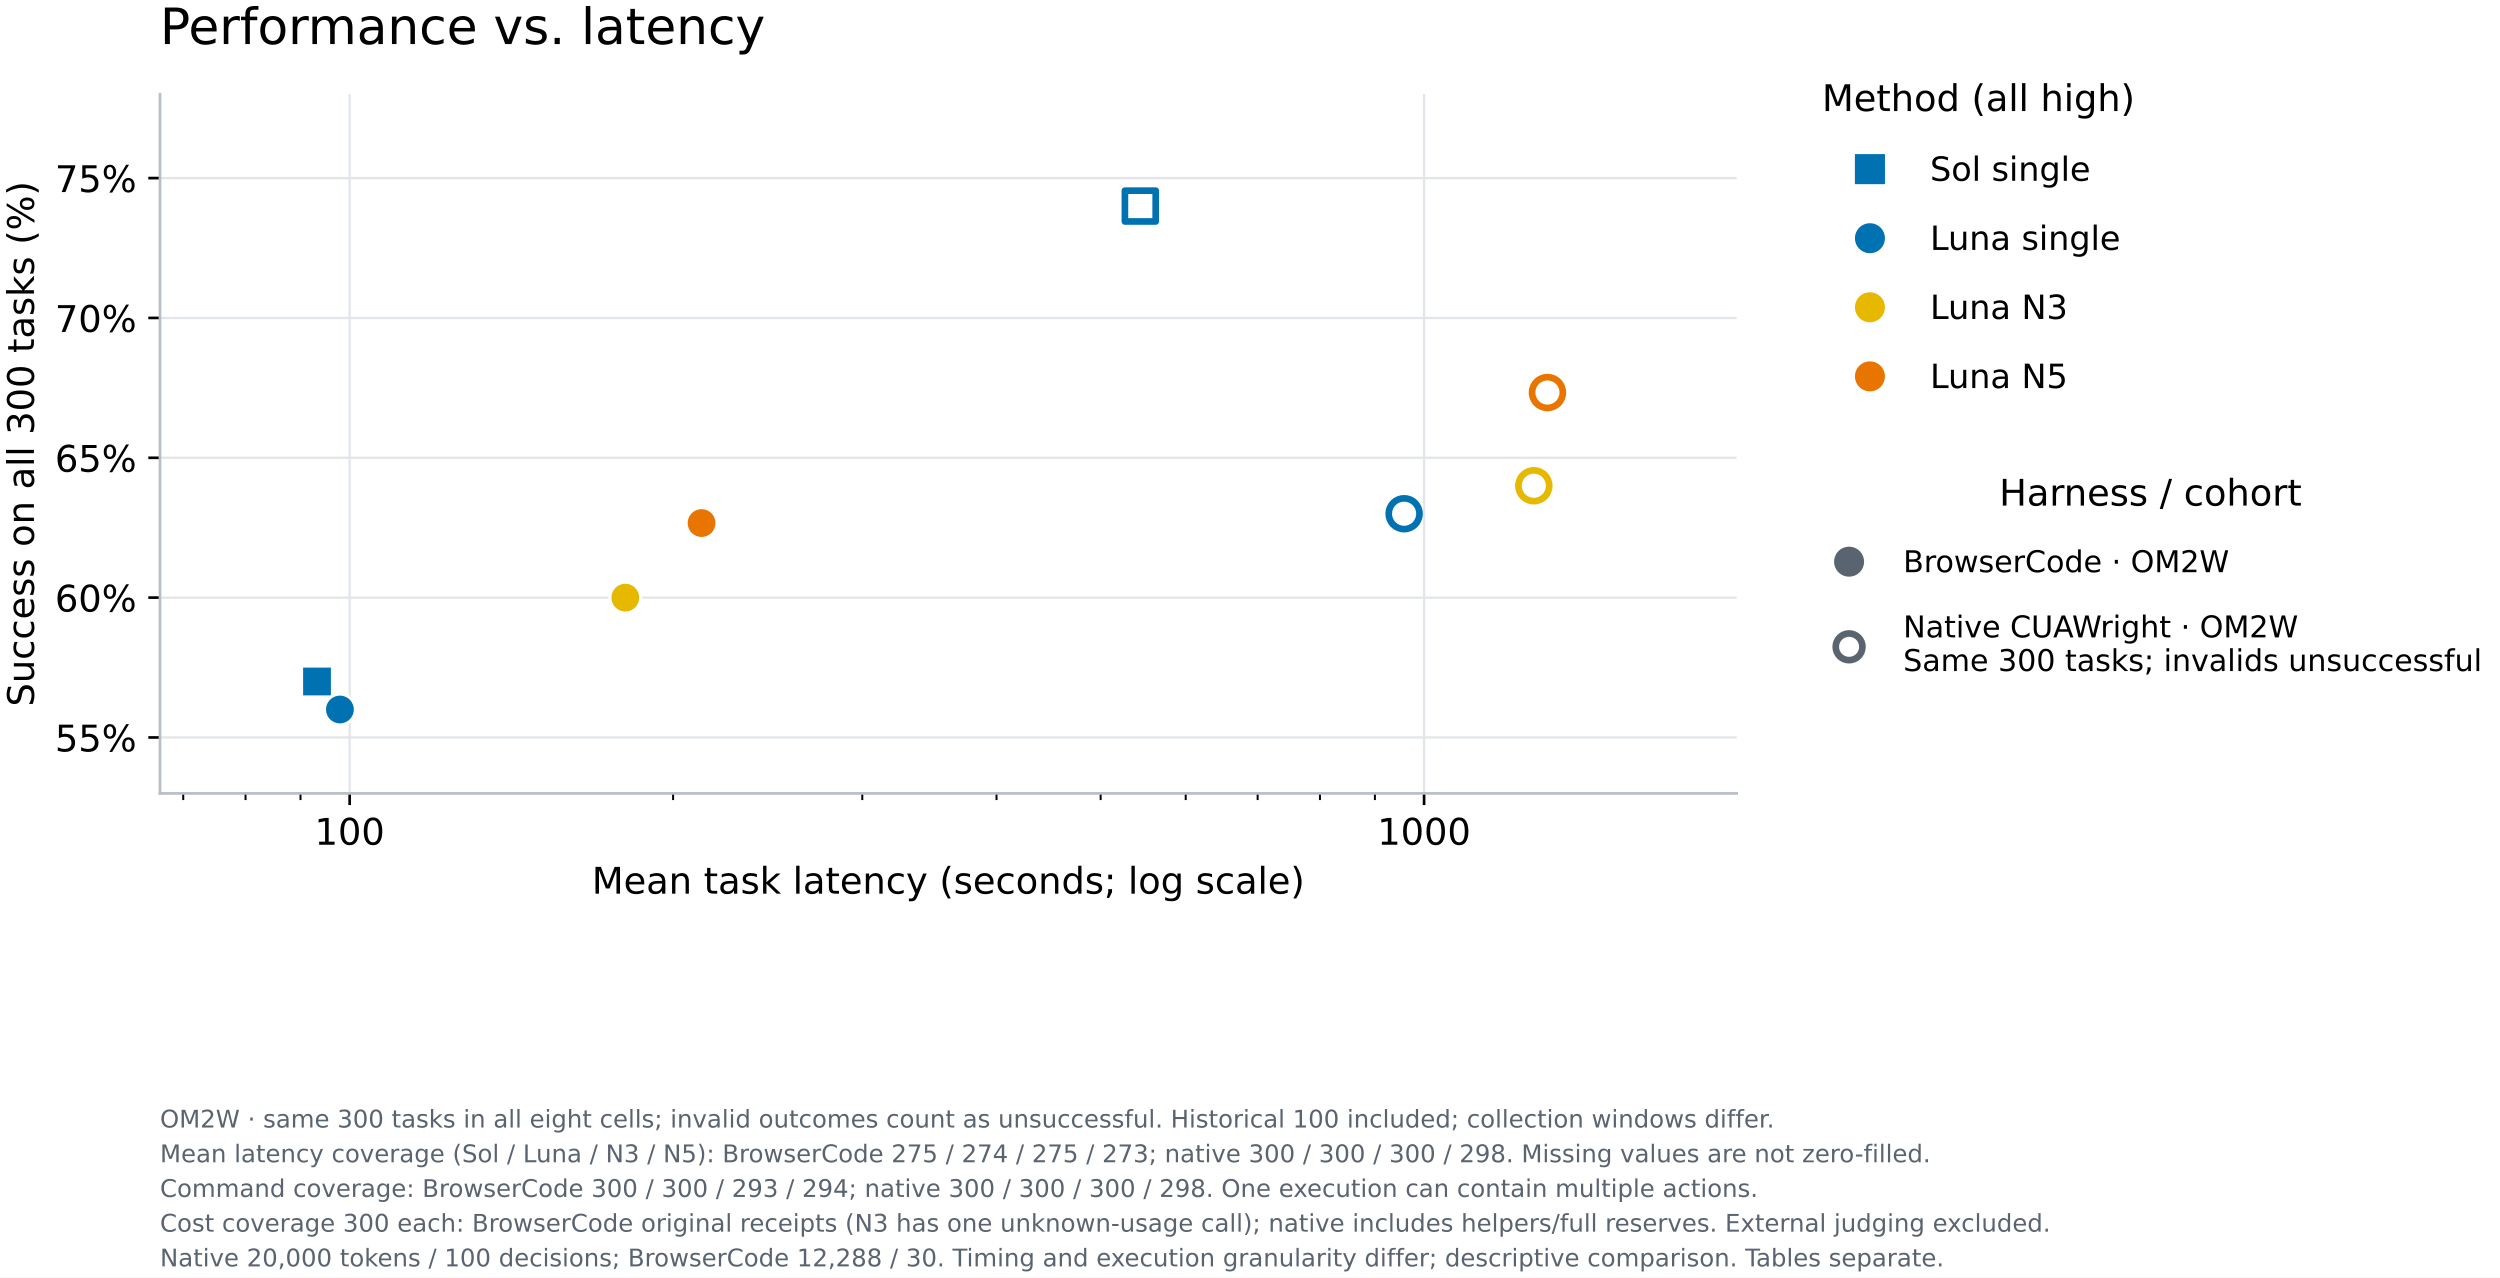
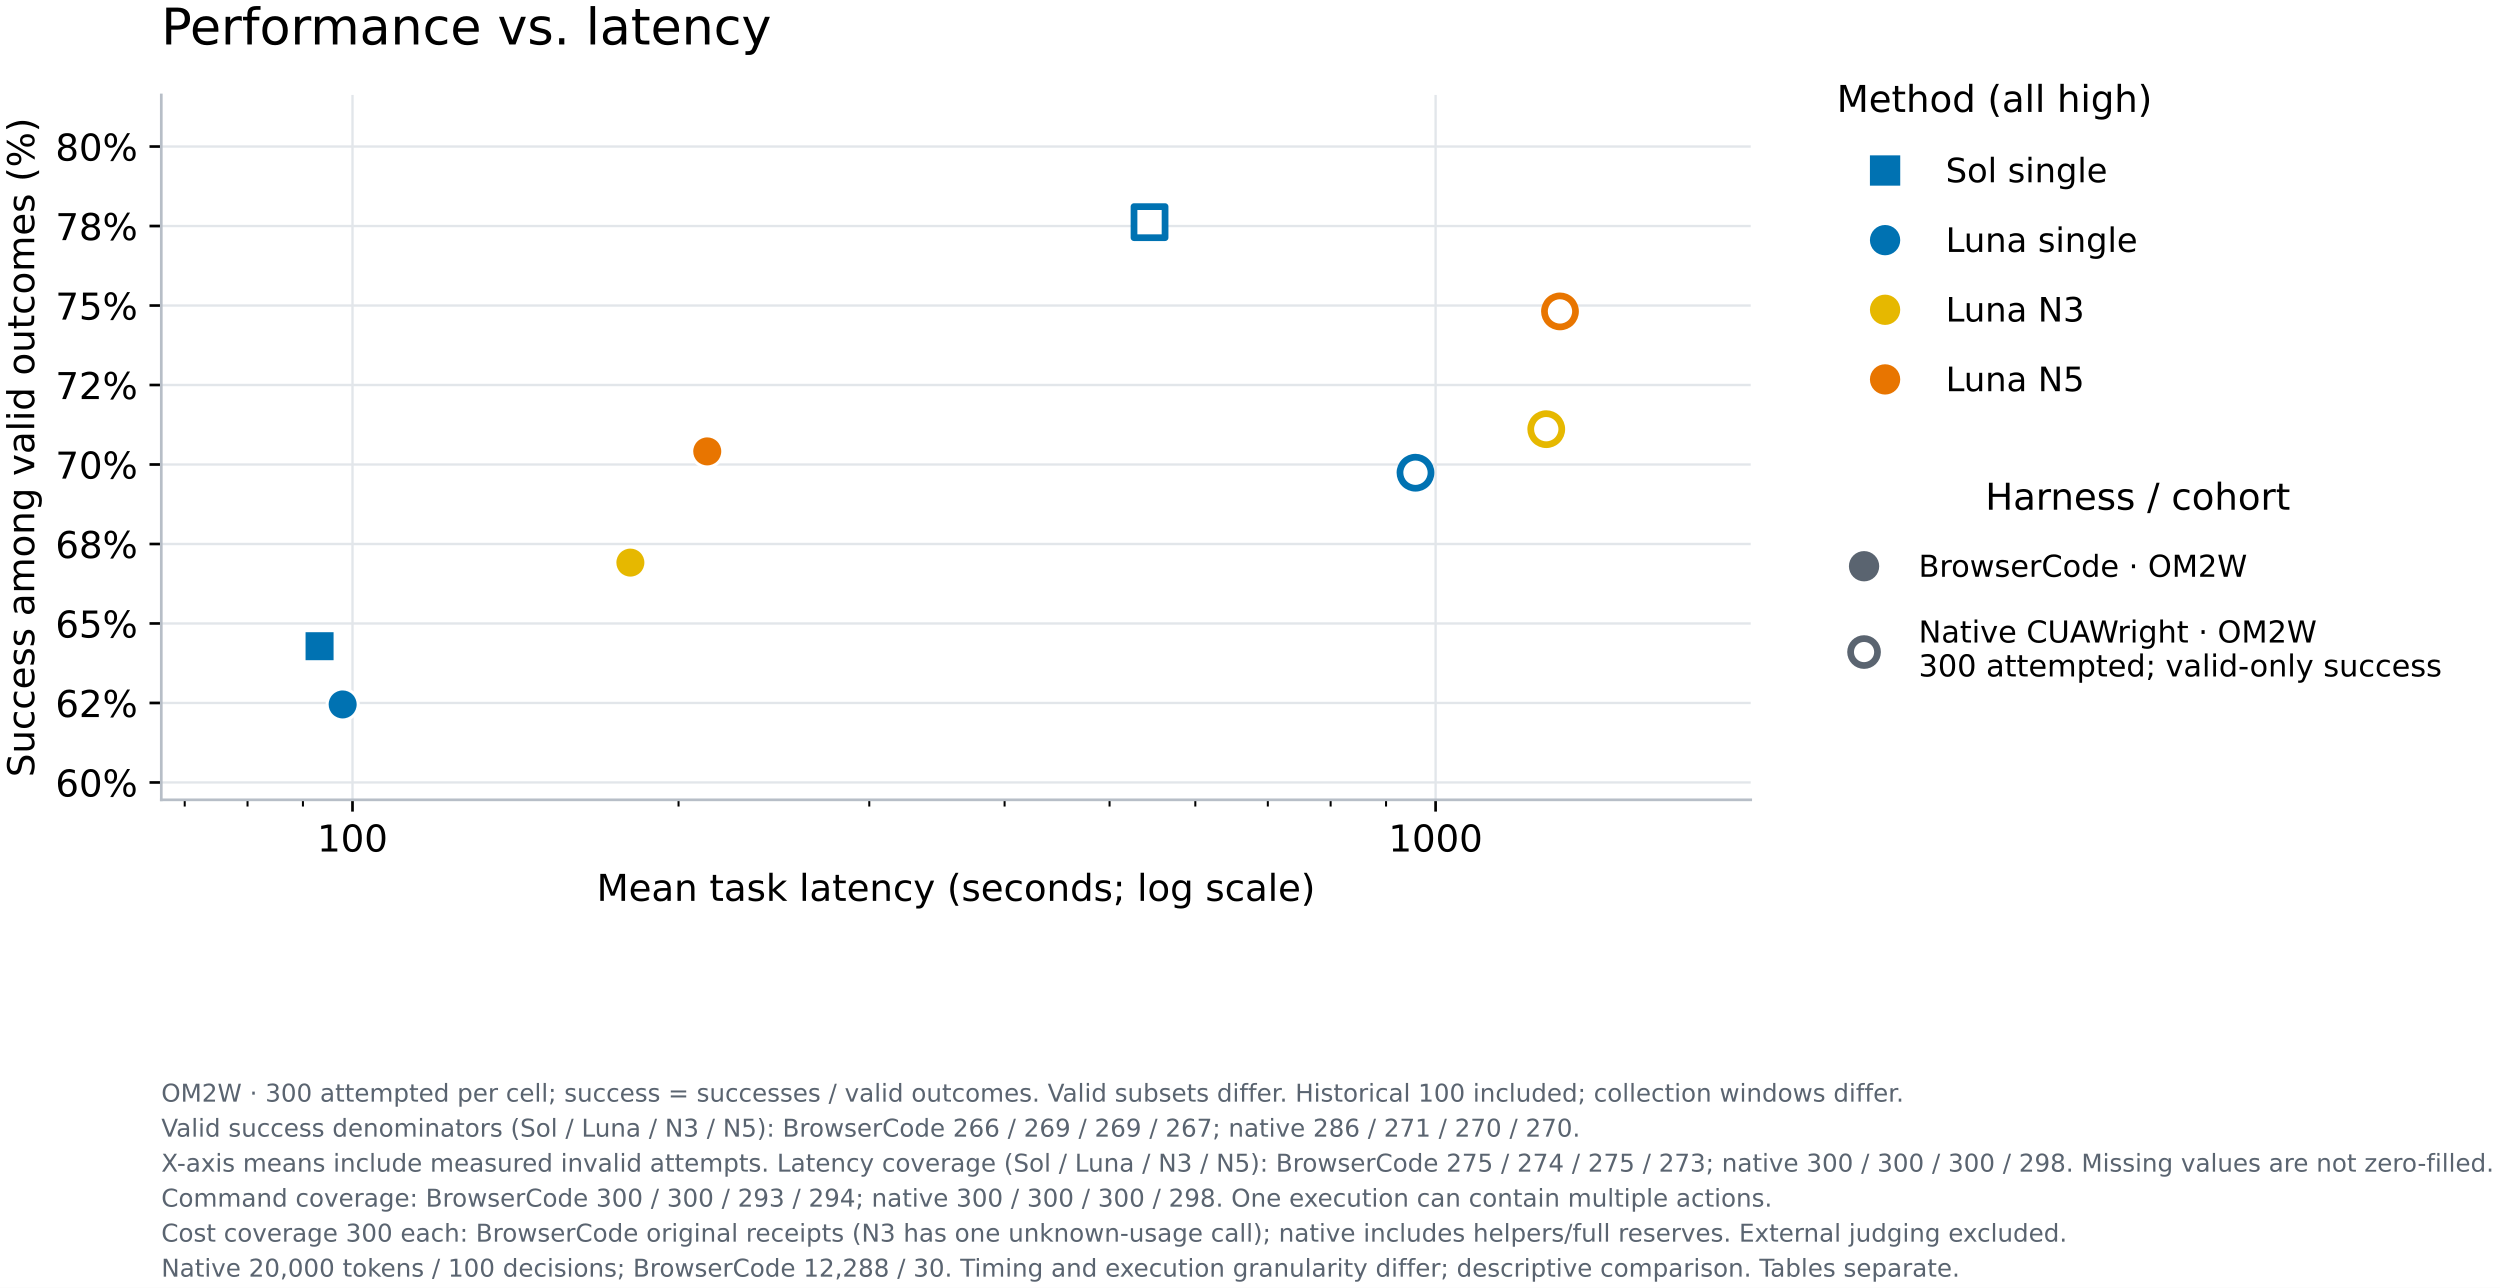
- <svg xmlns="http://www.w3.org/2000/svg" xmlns:xlink="http://www.w3.org/1999/xlink" width="748.365pt" height="382.408pt" viewBox="0 0 748.365 382.408" version="1.1">
+ <svg xmlns="http://www.w3.org/2000/svg" xmlns:xlink="http://www.w3.org/1999/xlink" width="742.353pt" height="382.408pt" viewBox="0 0 742.353 382.408" version="1.1">
  <defs>
    <style type="text/css">*{stroke-linejoin: round; stroke-linecap: butt}</style>
  </defs>
  <g id="figure_1">
    <g id="patch_1">
-       <path d="M 0 382.408 L 748.365 382.408 L 748.365 -0 L 0 -0 z " style="fill: #ffffff" />
+       <path d="M 0 382.408 L 742.353 382.408 L 742.353 -0 L 0 -0 z " style="fill: #ffffff" />
    </g>
    <g id="axes_1">
      <g id="patch_2">
        <path d="M 47.895 237.502 L 519.855 237.502 L 519.855 28.198 L 47.895 28.198 z " style="fill: #ffffff" />
      </g>
      <g id="matplotlib.axis_1">
        <g id="xtick_1">
          <g id="line2d_1">
-             <path d="M 104.671 237.502 L 104.671 28.198 " clip-path="url(#pea4eb44909)" style="fill: none; stroke: #e2e6ea; stroke-width: 0.7; stroke-linecap: square" />
+             <path d="M 104.671 237.502 L 104.671 28.198 " clip-path="url(#pd4623a18c8)" style="fill: none; stroke: #e2e6ea; stroke-width: 0.7; stroke-linecap: square" />
          </g>
          <g id="line2d_2">
            <defs>
-               <path id="m70c984cb76" d="M 0 0 L 0 3.5 " style="stroke: #000000; stroke-width: 0.8" />
+               <path id="mb819510459" d="M 0 0 L 0 3.5 " style="stroke: #000000; stroke-width: 0.8" />
            </defs>
            <g>
-               <use xlink:href="#m70c984cb76" x="104.671" y="237.502" style="stroke: #000000; stroke-width: 0.8" />
+               <use xlink:href="#mb819510459" x="104.671" y="237.502" style="stroke: #000000; stroke-width: 0.8" />
            </g>
          </g>
          <g id="text_1">
            <text style="font-size: 11px; font-family: 'DejaVu Sans'; text-anchor: middle" x="104.671" y="252.86" transform="rotate(-0 104.6705 252.8599)">100</text>
          </g>
        </g>
        <g id="xtick_2">
          <g id="line2d_3">
-             <path d="M 426.29 237.502 L 426.29 28.198 " clip-path="url(#pea4eb44909)" style="fill: none; stroke: #e2e6ea; stroke-width: 0.7; stroke-linecap: square" />
+             <path d="M 426.29 237.502 L 426.29 28.198 " clip-path="url(#pd4623a18c8)" style="fill: none; stroke: #e2e6ea; stroke-width: 0.7; stroke-linecap: square" />
          </g>
          <g id="line2d_4">
            <g>
-               <use xlink:href="#m70c984cb76" x="426.29" y="237.502" style="stroke: #000000; stroke-width: 0.8" />
+               <use xlink:href="#mb819510459" x="426.29" y="237.502" style="stroke: #000000; stroke-width: 0.8" />
            </g>
          </g>
          <g id="text_2">
            <text style="font-size: 11px; font-family: 'DejaVu Sans'; text-anchor: middle" x="426.29" y="252.86" transform="rotate(-0 426.2898 252.8599)">1000</text>
          </g>
        </g>
        <g id="xtick_3">
          <g id="line2d_5">
            <defs>
-               <path id="m5381de2305" d="M 0 0 L 0 2 " style="stroke: #000000; stroke-width: 0.6" />
+               <path id="m295ad2b87e" d="M 0 0 L 0 2 " style="stroke: #000000; stroke-width: 0.6" />
            </defs>
            <g>
-               <use xlink:href="#m5381de2305" x="54.851" y="237.502" style="stroke: #000000; stroke-width: 0.6" />
+               <use xlink:href="#m295ad2b87e" x="54.851" y="237.502" style="stroke: #000000; stroke-width: 0.6" />
            </g>
          </g>
        </g>
        <g id="xtick_4">
          <g id="line2d_6">
            <g>
-               <use xlink:href="#m5381de2305" x="73.502" y="237.502" style="stroke: #000000; stroke-width: 0.6" />
+               <use xlink:href="#m295ad2b87e" x="73.502" y="237.502" style="stroke: #000000; stroke-width: 0.6" />
            </g>
          </g>
        </g>
        <g id="xtick_5">
          <g id="line2d_7">
            <g>
-               <use xlink:href="#m5381de2305" x="89.954" y="237.502" style="stroke: #000000; stroke-width: 0.6" />
+               <use xlink:href="#m295ad2b87e" x="89.954" y="237.502" style="stroke: #000000; stroke-width: 0.6" />
            </g>
          </g>
        </g>
        <g id="xtick_6">
          <g id="line2d_8">
            <g>
-               <use xlink:href="#m5381de2305" x="201.488" y="237.502" style="stroke: #000000; stroke-width: 0.6" />
+               <use xlink:href="#m295ad2b87e" x="201.488" y="237.502" style="stroke: #000000; stroke-width: 0.6" />
            </g>
          </g>
        </g>
        <g id="xtick_7">
          <g id="line2d_9">
            <g>
-               <use xlink:href="#m5381de2305" x="258.122" y="237.502" style="stroke: #000000; stroke-width: 0.6" />
+               <use xlink:href="#m295ad2b87e" x="258.122" y="237.502" style="stroke: #000000; stroke-width: 0.6" />
            </g>
          </g>
        </g>
        <g id="xtick_8">
          <g id="line2d_10">
            <g>
-               <use xlink:href="#m5381de2305" x="298.305" y="237.502" style="stroke: #000000; stroke-width: 0.6" />
+               <use xlink:href="#m295ad2b87e" x="298.305" y="237.502" style="stroke: #000000; stroke-width: 0.6" />
            </g>
          </g>
        </g>
        <g id="xtick_9">
          <g id="line2d_11">
            <g>
-               <use xlink:href="#m5381de2305" x="329.473" y="237.502" style="stroke: #000000; stroke-width: 0.6" />
+               <use xlink:href="#m295ad2b87e" x="329.473" y="237.502" style="stroke: #000000; stroke-width: 0.6" />
            </g>
          </g>
        </g>
        <g id="xtick_10">
          <g id="line2d_12">
            <g>
-               <use xlink:href="#m5381de2305" x="354.939" y="237.502" style="stroke: #000000; stroke-width: 0.6" />
+               <use xlink:href="#m295ad2b87e" x="354.939" y="237.502" style="stroke: #000000; stroke-width: 0.6" />
            </g>
          </g>
        </g>
        <g id="xtick_11">
          <g id="line2d_13">
            <g>
-               <use xlink:href="#m5381de2305" x="376.47" y="237.502" style="stroke: #000000; stroke-width: 0.6" />
+               <use xlink:href="#m295ad2b87e" x="376.47" y="237.502" style="stroke: #000000; stroke-width: 0.6" />
            </g>
          </g>
        </g>
        <g id="xtick_12">
          <g id="line2d_14">
            <g>
-               <use xlink:href="#m5381de2305" x="395.122" y="237.502" style="stroke: #000000; stroke-width: 0.6" />
+               <use xlink:href="#m295ad2b87e" x="395.122" y="237.502" style="stroke: #000000; stroke-width: 0.6" />
            </g>
          </g>
        </g>
        <g id="xtick_13">
          <g id="line2d_15">
            <g>
-               <use xlink:href="#m5381de2305" x="411.573" y="237.502" style="stroke: #000000; stroke-width: 0.6" />
+               <use xlink:href="#m295ad2b87e" x="411.573" y="237.502" style="stroke: #000000; stroke-width: 0.6" />
            </g>
          </g>
        </g>
        <g id="text_3">
          <text style="font-size: 11px; font-family: 'DejaVu Sans'; text-anchor: middle" x="283.875" y="267.506" transform="rotate(-0 283.8752 267.5059)">Mean task latency (seconds; log scale)</text>
        </g>
      </g>
      <g id="matplotlib.axis_2">
        <g id="ytick_1">
          <g id="line2d_16">
-             <path d="M 47.895 220.757 L 519.855 220.757 " clip-path="url(#pea4eb44909)" style="fill: none; stroke: #e2e6ea; stroke-width: 0.7; stroke-linecap: square" />
+             <path d="M 47.895 232.342 L 519.855 232.342 " clip-path="url(#pd4623a18c8)" style="fill: none; stroke: #e2e6ea; stroke-width: 0.7; stroke-linecap: square" />
          </g>
          <g id="line2d_17">
            <defs>
-               <path id="m9840c8b58e" d="M 0 0 L -3.5 0 " style="stroke: #000000; stroke-width: 0.8" />
+               <path id="ma1e2bdb31e" d="M 0 0 L -3.5 0 " style="stroke: #000000; stroke-width: 0.8" />
            </defs>
            <g>
-               <use xlink:href="#m9840c8b58e" x="47.895" y="220.757" style="stroke: #000000; stroke-width: 0.8" />
+               <use xlink:href="#ma1e2bdb31e" x="47.895" y="232.342" style="stroke: #000000; stroke-width: 0.8" />
            </g>
          </g>
          <g id="text_4">
-             <text style="font-size: 11px; font-family: 'DejaVu Sans'; text-anchor: end" x="40.895" y="224.936" transform="rotate(-0 40.89516 224.9365)">55%</text>
+             <text style="font-size: 11px; font-family: 'DejaVu Sans'; text-anchor: end" x="40.895" y="236.521" transform="rotate(-0 40.89516 236.5214)">60%</text>
          </g>
        </g>
        <g id="ytick_2">
          <g id="line2d_18">
-             <path d="M 47.895 178.897 L 519.855 178.897 " clip-path="url(#pea4eb44909)" style="fill: none; stroke: #e2e6ea; stroke-width: 0.7; stroke-linecap: square" />
+             <path d="M 47.895 208.739 L 519.855 208.739 " clip-path="url(#pd4623a18c8)" style="fill: none; stroke: #e2e6ea; stroke-width: 0.7; stroke-linecap: square" />
          </g>
          <g id="line2d_19">
            <g>
-               <use xlink:href="#m9840c8b58e" x="47.895" y="178.897" style="stroke: #000000; stroke-width: 0.8" />
+               <use xlink:href="#ma1e2bdb31e" x="47.895" y="208.739" style="stroke: #000000; stroke-width: 0.8" />
            </g>
          </g>
          <g id="text_5">
-             <text style="font-size: 11px; font-family: 'DejaVu Sans'; text-anchor: end" x="40.895" y="183.076" transform="rotate(-0 40.89516 183.0757)">60%</text>
+             <text style="font-size: 11px; font-family: 'DejaVu Sans'; text-anchor: end" x="40.895" y="212.918" transform="rotate(-0 40.89516 212.918)">62%</text>
          </g>
        </g>
        <g id="ytick_3">
          <g id="line2d_20">
-             <path d="M 47.895 137.036 L 519.855 137.036 " clip-path="url(#pea4eb44909)" style="fill: none; stroke: #e2e6ea; stroke-width: 0.7; stroke-linecap: square" />
+             <path d="M 47.895 185.135 L 519.855 185.135 " clip-path="url(#pd4623a18c8)" style="fill: none; stroke: #e2e6ea; stroke-width: 0.7; stroke-linecap: square" />
          </g>
          <g id="line2d_21">
            <g>
-               <use xlink:href="#m9840c8b58e" x="47.895" y="137.036" style="stroke: #000000; stroke-width: 0.8" />
+               <use xlink:href="#ma1e2bdb31e" x="47.895" y="185.135" style="stroke: #000000; stroke-width: 0.8" />
            </g>
          </g>
          <g id="text_6">
-             <text style="font-size: 11px; font-family: 'DejaVu Sans'; text-anchor: end" x="40.895" y="141.215" transform="rotate(-0 40.89516 141.2149)">65%</text>
+             <text style="font-size: 11px; font-family: 'DejaVu Sans'; text-anchor: end" x="40.895" y="189.315" transform="rotate(-0 40.89516 189.3146)">65%</text>
          </g>
        </g>
        <g id="ytick_4">
          <g id="line2d_22">
-             <path d="M 47.895 95.175 L 519.855 95.175 " clip-path="url(#pea4eb44909)" style="fill: none; stroke: #e2e6ea; stroke-width: 0.7; stroke-linecap: square" />
+             <path d="M 47.895 161.532 L 519.855 161.532 " clip-path="url(#pd4623a18c8)" style="fill: none; stroke: #e2e6ea; stroke-width: 0.7; stroke-linecap: square" />
          </g>
          <g id="line2d_23">
            <g>
-               <use xlink:href="#m9840c8b58e" x="47.895" y="95.175" style="stroke: #000000; stroke-width: 0.8" />
+               <use xlink:href="#ma1e2bdb31e" x="47.895" y="161.532" style="stroke: #000000; stroke-width: 0.8" />
            </g>
          </g>
          <g id="text_7">
-             <text style="font-size: 11px; font-family: 'DejaVu Sans'; text-anchor: end" x="40.895" y="99.354" transform="rotate(-0 40.89516 99.35408)">70%</text>
+             <text style="font-size: 11px; font-family: 'DejaVu Sans'; text-anchor: end" x="40.895" y="165.711" transform="rotate(-0 40.89516 165.7112)">68%</text>
          </g>
        </g>
        <g id="ytick_5">
          <g id="line2d_24">
-             <path d="M 47.895 53.314 L 519.855 53.314 " clip-path="url(#pea4eb44909)" style="fill: none; stroke: #e2e6ea; stroke-width: 0.7; stroke-linecap: square" />
+             <path d="M 47.895 137.929 L 519.855 137.929 " clip-path="url(#pd4623a18c8)" style="fill: none; stroke: #e2e6ea; stroke-width: 0.7; stroke-linecap: square" />
          </g>
          <g id="line2d_25">
            <g>
-               <use xlink:href="#m9840c8b58e" x="47.895" y="53.314" style="stroke: #000000; stroke-width: 0.8" />
+               <use xlink:href="#ma1e2bdb31e" x="47.895" y="137.929" style="stroke: #000000; stroke-width: 0.8" />
            </g>
          </g>
          <g id="text_8">
-             <text style="font-size: 11px; font-family: 'DejaVu Sans'; text-anchor: end" x="40.895" y="57.493" transform="rotate(-0 40.89516 57.49328)">75%</text>
-           </g>
-         </g>
-         <g id="text_9">
-           <text style="font-size: 11px; font-family: 'DejaVu Sans'; text-anchor: middle" x="10.158" y="132.85" transform="rotate(-90 10.15828 132.8497)">Success on all 300 tasks (%)</text>
+             <text style="font-size: 11px; font-family: 'DejaVu Sans'; text-anchor: end" x="40.895" y="142.108" transform="rotate(-0 40.89516 142.1078)">70%</text>
+           </g>
+         </g>
+         <g id="ytick_6">
+           <g id="line2d_26">
+             <path d="M 47.895 114.325 L 519.855 114.325 " clip-path="url(#pd4623a18c8)" style="fill: none; stroke: #e2e6ea; stroke-width: 0.7; stroke-linecap: square" />
+           </g>
+           <g id="line2d_27">
+             <g>
+               <use xlink:href="#ma1e2bdb31e" x="47.895" y="114.325" style="stroke: #000000; stroke-width: 0.8" />
+             </g>
+           </g>
+           <g id="text_9">
+             <text style="font-size: 11px; font-family: 'DejaVu Sans'; text-anchor: end" x="40.895" y="118.504" transform="rotate(-0 40.89516 118.5044)">72%</text>
+           </g>
+         </g>
+         <g id="ytick_7">
+           <g id="line2d_28">
+             <path d="M 47.895 90.722 L 519.855 90.722 " clip-path="url(#pd4623a18c8)" style="fill: none; stroke: #e2e6ea; stroke-width: 0.7; stroke-linecap: square" />
+           </g>
+           <g id="line2d_29">
+             <g>
+               <use xlink:href="#ma1e2bdb31e" x="47.895" y="90.722" style="stroke: #000000; stroke-width: 0.8" />
+             </g>
+           </g>
+           <g id="text_10">
+             <text style="font-size: 11px; font-family: 'DejaVu Sans'; text-anchor: end" x="40.895" y="94.901" transform="rotate(-0 40.89516 94.90103)">75%</text>
+           </g>
+         </g>
+         <g id="ytick_8">
+           <g id="line2d_30">
+             <path d="M 47.895 67.118 L 519.855 67.118 " clip-path="url(#pd4623a18c8)" style="fill: none; stroke: #e2e6ea; stroke-width: 0.7; stroke-linecap: square" />
+           </g>
+           <g id="line2d_31">
+             <g>
+               <use xlink:href="#ma1e2bdb31e" x="47.895" y="67.118" style="stroke: #000000; stroke-width: 0.8" />
+             </g>
+           </g>
+           <g id="text_11">
+             <text style="font-size: 11px; font-family: 'DejaVu Sans'; text-anchor: end" x="40.895" y="71.298" transform="rotate(-0 40.89516 71.29764)">78%</text>
+           </g>
+         </g>
+         <g id="ytick_9">
+           <g id="line2d_32">
+             <path d="M 47.895 43.515 L 519.855 43.515 " clip-path="url(#pd4623a18c8)" style="fill: none; stroke: #e2e6ea; stroke-width: 0.7; stroke-linecap: square" />
+           </g>
+           <g id="line2d_33">
+             <g>
+               <use xlink:href="#ma1e2bdb31e" x="47.895" y="43.515" style="stroke: #000000; stroke-width: 0.8" />
+             </g>
+           </g>
+           <g id="text_12">
+             <text style="font-size: 11px; font-family: 'DejaVu Sans'; text-anchor: end" x="40.895" y="47.694" transform="rotate(-0 40.89516 47.69424)">80%</text>
+           </g>
+         </g>
+         <g id="text_13">
+           <text style="font-size: 11px; font-family: 'DejaVu Sans'; text-anchor: middle" x="10.158" y="132.85" transform="rotate(-90 10.15828 132.8497)">Success among valid outcomes (%)</text>
        </g>
      </g>
      <g id="patch_3">
        <path d="M 47.895 237.502 L 47.895 28.198 " style="fill: none; stroke: #b7bec7; stroke-width: 0.8; stroke-linejoin: miter; stroke-linecap: square" />
      </g>
      <g id="patch_4">
        <path d="M 47.895 237.502 L 519.855 237.502 " style="fill: none; stroke: #b7bec7; stroke-width: 0.8; stroke-linejoin: miter; stroke-linecap: square" />
      </g>
      <g id="PathCollection_1">
        <defs>
-           <path id="m30183c8b1d" d="M -4.61 4.61 L 4.61 4.61 L 4.61 -4.61 L -4.61 -4.61 z " style="stroke: #ffffff; stroke-width: 0.9" />
-         </defs>
-         <g clip-path="url(#pea4eb44909)">
-           <use xlink:href="#m30183c8b1d" x="94.893" y="204.013" style="fill: #0072b2; stroke: #ffffff; stroke-width: 0.9" />
+           <path id="m9bbed5b263" d="M -4.61 4.61 L 4.61 4.61 L 4.61 -4.61 L -4.61 -4.61 z " style="stroke: #ffffff; stroke-width: 0.9" />
+         </defs>
+         <g clip-path="url(#pd4623a18c8)">
+           <use xlink:href="#m9bbed5b263" x="94.893" y="191.879" style="fill: #0072b2; stroke: #ffffff; stroke-width: 0.9" />
        </g>
      </g>
      <g id="PathCollection_2">
        <defs>
-           <path id="mb5d581d356" d="M 0 4.61 C 1.223 4.61 2.395 4.124 3.26 3.26 C 4.124 2.395 4.61 1.223 4.61 0 C 4.61 -1.223 4.124 -2.395 3.26 -3.26 C 2.395 -4.124 1.223 -4.61 0 -4.61 C -1.223 -4.61 -2.395 -4.124 -3.26 -3.26 C -4.124 -2.395 -4.61 -1.223 -4.61 0 C -4.61 1.223 -4.124 2.395 -3.26 3.26 C -2.395 4.124 -1.223 4.61 0 4.61 z " style="stroke: #ffffff; stroke-width: 0.9" />
-         </defs>
-         <g clip-path="url(#pea4eb44909)">
-           <use xlink:href="#mb5d581d356" x="101.75" y="212.385" style="fill: #0072b2; stroke: #ffffff; stroke-width: 0.9" />
+           <path id="m2c1c253cff" d="M 0 4.61 C 1.223 4.61 2.395 4.124 3.26 3.26 C 4.124 2.395 4.61 1.223 4.61 0 C 4.61 -1.223 4.124 -2.395 3.26 -3.26 C 2.395 -4.124 1.223 -4.61 0 -4.61 C -1.223 -4.61 -2.395 -4.124 -3.26 -3.26 C -4.124 -2.395 -4.61 -1.223 -4.61 0 C -4.61 1.223 -4.124 2.395 -3.26 3.26 C -2.395 4.124 -1.223 4.61 0 4.61 z " style="stroke: #ffffff; stroke-width: 0.9" />
+         </defs>
+         <g clip-path="url(#pd4623a18c8)">
+           <use xlink:href="#m2c1c253cff" x="101.75" y="209.178" style="fill: #0072b2; stroke: #ffffff; stroke-width: 0.9" />
        </g>
      </g>
      <g id="PathCollection_3">
        <defs>
-           <path id="m5382765715" d="M 0 4.61 C 1.223 4.61 2.395 4.124 3.26 3.26 C 4.124 2.395 4.61 1.223 4.61 0 C 4.61 -1.223 4.124 -2.395 3.26 -3.26 C 2.395 -4.124 1.223 -4.61 0 -4.61 C -1.223 -4.61 -2.395 -4.124 -3.26 -3.26 C -4.124 -2.395 -4.61 -1.223 -4.61 0 C -4.61 1.223 -4.124 2.395 -3.26 3.26 C -2.395 4.124 -1.223 4.61 0 4.61 z " style="stroke: #ffffff; stroke-width: 0.9" />
-         </defs>
-         <g clip-path="url(#pea4eb44909)">
-           <use xlink:href="#m5382765715" x="187.184" y="178.897" style="fill: #e6b800; stroke: #ffffff; stroke-width: 0.9" />
+           <path id="me0e4c4624c" d="M 0 4.61 C 1.223 4.61 2.395 4.124 3.26 3.26 C 4.124 2.395 4.61 1.223 4.61 0 C 4.61 -1.223 4.124 -2.395 3.26 -3.26 C 2.395 -4.124 1.223 -4.61 0 -4.61 C -1.223 -4.61 -2.395 -4.124 -3.26 -3.26 C -4.124 -2.395 -4.61 -1.223 -4.61 0 C -4.61 1.223 -4.124 2.395 -3.26 3.26 C -2.395 4.124 -1.223 4.61 0 4.61 z " style="stroke: #ffffff; stroke-width: 0.9" />
+         </defs>
+         <g clip-path="url(#pd4623a18c8)">
+           <use xlink:href="#me0e4c4624c" x="187.184" y="167.06" style="fill: #e6b800; stroke: #ffffff; stroke-width: 0.9" />
        </g>
      </g>
      <g id="PathCollection_4">
        <defs>
-           <path id="m2f720ed598" d="M 0 4.61 C 1.223 4.61 2.395 4.124 3.26 3.26 C 4.124 2.395 4.61 1.223 4.61 0 C 4.61 -1.223 4.124 -2.395 3.26 -3.26 C 2.395 -4.124 1.223 -4.61 0 -4.61 C -1.223 -4.61 -2.395 -4.124 -3.26 -3.26 C -4.124 -2.395 -4.61 -1.223 -4.61 0 C -4.61 1.223 -4.124 2.395 -3.26 3.26 C -2.395 4.124 -1.223 4.61 0 4.61 z " style="stroke: #ffffff; stroke-width: 0.9" />
-         </defs>
-         <g clip-path="url(#pea4eb44909)">
-           <use xlink:href="#m2f720ed598" x="210.009" y="156.571" style="fill: #e87500; stroke: #ffffff; stroke-width: 0.9" />
+           <path id="m381e3660ae" d="M 0 4.61 C 1.223 4.61 2.395 4.124 3.26 3.26 C 4.124 2.395 4.61 1.223 4.61 0 C 4.61 -1.223 4.124 -2.395 3.26 -3.26 C 2.395 -4.124 1.223 -4.61 0 -4.61 C -1.223 -4.61 -2.395 -4.124 -3.26 -3.26 C -4.124 -2.395 -4.61 -1.223 -4.61 0 C -4.61 1.223 -4.124 2.395 -3.26 3.26 C -2.395 4.124 -1.223 4.61 0 4.61 z " style="stroke: #ffffff; stroke-width: 0.9" />
+         </defs>
+         <g clip-path="url(#pd4623a18c8)">
+           <use xlink:href="#m381e3660ae" x="210.009" y="134.039" style="fill: #e87500; stroke: #ffffff; stroke-width: 0.9" />
        </g>
      </g>
      <g id="PathCollection_5">
        <defs>
-           <path id="mab81eef540" d="M -4.61 4.61 L 4.61 4.61 L 4.61 -4.61 L -4.61 -4.61 z " style="stroke: #0072b2; stroke-width: 2" />
-         </defs>
-         <g clip-path="url(#pea4eb44909)">
-           <use xlink:href="#mab81eef540" x="341.345" y="61.686" style="fill: #ffffff; stroke: #0072b2; stroke-width: 2" />
+           <path id="md904b69a42" d="M -4.61 4.61 L 4.61 4.61 L 4.61 -4.61 L -4.61 -4.61 z " style="stroke: #0072b2; stroke-width: 2" />
+         </defs>
+         <g clip-path="url(#pd4623a18c8)">
+           <use xlink:href="#md904b69a42" x="341.345" y="65.963" style="fill: #ffffff; stroke: #0072b2; stroke-width: 2" />
        </g>
      </g>
      <g id="PathCollection_6">
        <defs>
-           <path id="mf3c48bbbb7" d="M 0 4.61 C 1.223 4.61 2.395 4.124 3.26 3.26 C 4.124 2.395 4.61 1.223 4.61 0 C 4.61 -1.223 4.124 -2.395 3.26 -3.26 C 2.395 -4.124 1.223 -4.61 0 -4.61 C -1.223 -4.61 -2.395 -4.124 -3.26 -3.26 C -4.124 -2.395 -4.61 -1.223 -4.61 0 C -4.61 1.223 -4.124 2.395 -3.26 3.26 C -2.395 4.124 -1.223 4.61 0 4.61 z " style="stroke: #0072b2; stroke-width: 2" />
-         </defs>
-         <g clip-path="url(#pea4eb44909)">
-           <use xlink:href="#mf3c48bbbb7" x="420.316" y="153.78" style="fill: #ffffff; stroke: #0072b2; stroke-width: 2" />
+           <path id="mc0e8a3ffdc" d="M 0 4.61 C 1.223 4.61 2.395 4.124 3.26 3.26 C 4.124 2.395 4.61 1.223 4.61 0 C 4.61 -1.223 4.124 -2.395 3.26 -3.26 C 2.395 -4.124 1.223 -4.61 0 -4.61 C -1.223 -4.61 -2.395 -4.124 -3.26 -3.26 C -4.124 -2.395 -4.61 -1.223 -4.61 0 C -4.61 1.223 -4.124 2.395 -3.26 3.26 C -2.395 4.124 -1.223 4.61 0 4.61 z " style="stroke: #0072b2; stroke-width: 2" />
+         </defs>
+         <g clip-path="url(#pd4623a18c8)">
+           <use xlink:href="#mc0e8a3ffdc" x="420.316" y="140.367" style="fill: #ffffff; stroke: #0072b2; stroke-width: 2" />
        </g>
      </g>
      <g id="PathCollection_7">
        <defs>
-           <path id="m8895098aba" d="M 0 4.61 C 1.223 4.61 2.395 4.124 3.26 3.26 C 4.124 2.395 4.61 1.223 4.61 0 C 4.61 -1.223 4.124 -2.395 3.26 -3.26 C 2.395 -4.124 1.223 -4.61 0 -4.61 C -1.223 -4.61 -2.395 -4.124 -3.26 -3.26 C -4.124 -2.395 -4.61 -1.223 -4.61 0 C -4.61 1.223 -4.124 2.395 -3.26 3.26 C -2.395 4.124 -1.223 4.61 0 4.61 z " style="stroke: #e6b800; stroke-width: 2" />
-         </defs>
-         <g clip-path="url(#pea4eb44909)">
-           <use xlink:href="#m8895098aba" x="459.145" y="145.408" style="fill: #ffffff; stroke: #e6b800; stroke-width: 2" />
+           <path id="md52dd7ed41" d="M 0 4.61 C 1.223 4.61 2.395 4.124 3.26 3.26 C 4.124 2.395 4.61 1.223 4.61 0 C 4.61 -1.223 4.124 -2.395 3.26 -3.26 C 2.395 -4.124 1.223 -4.61 0 -4.61 C -1.223 -4.61 -2.395 -4.124 -3.26 -3.26 C -4.124 -2.395 -4.61 -1.223 -4.61 0 C -4.61 1.223 -4.124 2.395 -3.26 3.26 C -2.395 4.124 -1.223 4.61 0 4.61 z " style="stroke: #e6b800; stroke-width: 2" />
+         </defs>
+         <g clip-path="url(#pd4623a18c8)">
+           <use xlink:href="#md52dd7ed41" x="459.145" y="127.438" style="fill: #ffffff; stroke: #e6b800; stroke-width: 2" />
        </g>
      </g>
      <g id="PathCollection_8">
        <defs>
-           <path id="m8abc9fe10b" d="M 0 4.61 C 1.223 4.61 2.395 4.124 3.26 3.26 C 4.124 2.395 4.61 1.223 4.61 0 C 4.61 -1.223 4.124 -2.395 3.26 -3.26 C 2.395 -4.124 1.223 -4.61 0 -4.61 C -1.223 -4.61 -2.395 -4.124 -3.26 -3.26 C -4.124 -2.395 -4.61 -1.223 -4.61 0 C -4.61 1.223 -4.124 2.395 -3.26 3.26 C -2.395 4.124 -1.223 4.61 0 4.61 z " style="stroke: #e87500; stroke-width: 2" />
-         </defs>
-         <g clip-path="url(#pea4eb44909)">
-           <use xlink:href="#m8abc9fe10b" x="463.221" y="117.501" style="fill: #ffffff; stroke: #e87500; stroke-width: 2" />
-         </g>
-       </g>
-       <g id="text_10">
+           <path id="md95e5299d8" d="M 0 4.61 C 1.223 4.61 2.395 4.124 3.26 3.26 C 4.124 2.395 4.61 1.223 4.61 0 C 4.61 -1.223 4.124 -2.395 3.26 -3.26 C 2.395 -4.124 1.223 -4.61 0 -4.61 C -1.223 -4.61 -2.395 -4.124 -3.26 -3.26 C -4.124 -2.395 -4.61 -1.223 -4.61 0 C -4.61 1.223 -4.124 2.395 -3.26 3.26 C -2.395 4.124 -1.223 4.61 0 4.61 z " style="stroke: #e87500; stroke-width: 2" />
+         </defs>
+         <g clip-path="url(#pd4623a18c8)">
+           <use xlink:href="#md95e5299d8" x="463.221" y="92.47" style="fill: #ffffff; stroke: #e87500; stroke-width: 2" />
+         </g>
+       </g>
+       <g id="text_14">
        <text style="font-size: 15px; font-family: 'DejaVu Sans'; text-anchor: start" x="47.895" y="13.198" transform="rotate(-0 47.89516 13.19766)">Performance vs. latency</text>
      </g>
    </g>
-     <g id="text_11">
-       <text style="font-size: 7.3px; font-family: 'DejaVu Sans'; fill: #5a6470" transform="translate(47.89516 337.5171)">OM2W · same 300 tasks in all eight cells; invalid outcomes count as unsuccessful. Historical 100 included; collection windows differ.</text>
-       <text style="font-size: 7.3px; font-family: 'DejaVu Sans'; fill: #5a6470" transform="translate(47.89516 347.9102)">Mean latency coverage (Sol / Luna / N3 / N5): BrowserCode 275 / 274 / 275 / 273; native 300 / 300 / 300 / 298. Missing values are not zero-filled.</text>
+     <g id="text_15">
+       <text style="font-size: 7.3px; font-family: 'DejaVu Sans'; fill: #5a6470" transform="translate(47.89516 327.1239)">OM2W · 300 attempted per cell; success = successes / valid outcomes. Valid subsets differ. Historical 100 included; collection windows differ.</text>
+       <text style="font-size: 7.3px; font-family: 'DejaVu Sans'; fill: #5a6470" transform="translate(47.89516 337.5171)">Valid success denominators (Sol / Luna / N3 / N5): BrowserCode 266 / 269 / 269 / 267; native 286 / 271 / 270 / 270.</text>
+       <text style="font-size: 7.3px; font-family: 'DejaVu Sans'; fill: #5a6470" transform="translate(47.89516 347.9102)">X-axis means include measured invalid attempts. Latency coverage (Sol / Luna / N3 / N5): BrowserCode 275 / 274 / 275 / 273; native 300 / 300 / 300 / 298. Missing values are not zero-filled.</text>
      <text style="font-size: 7.3px; font-family: 'DejaVu Sans'; fill: #5a6470" transform="translate(47.89516 358.3034)">Command coverage: BrowserCode 300 / 300 / 293 / 294; native 300 / 300 / 300 / 298. One execution can contain multiple actions.</text>
      <text style="font-size: 7.3px; font-family: 'DejaVu Sans'; fill: #5a6470" transform="translate(47.89516 368.6965)">Cost coverage 300 each: BrowserCode original receipts (N3 has one unknown-usage call); native includes helpers/full reserves. External judging excluded.</text>
      <text style="font-size: 7.3px; font-family: 'DejaVu Sans'; fill: #5a6470" transform="translate(47.89516 379.0897)">Native 20,000 tokens / 100 decisions; BrowserCode 12,288 / 30. Timing and execution granularity differ; descriptive comparison. Tables separate.</text>
    </g>
    <g id="legend_1">
-       <g id="text_12">
+       <g id="text_16">
        <text style="font-size: 11px; font-family: 'DejaVu Sans'; text-anchor: start" x="545.415" y="33.244" transform="rotate(-0 545.4152 33.24394)">Method (all high)</text>
      </g>
-       <g id="line2d_26">
-         <defs>
-           <path id="mbcfadbb7ed" d="M -4 4 L 4 4 L 4 -4 L -4 -4 z " style="stroke: #0072b2; stroke-linejoin: miter" />
-         </defs>
-         <g>
-           <use xlink:href="#mbcfadbb7ed" x="559.757" y="50.63" style="fill: #0072b2; stroke: #0072b2; stroke-linejoin: miter" />
-         </g>
-       </g>
-       <g id="text_13">
+       <g id="line2d_34">
+         <defs>
+           <path id="m3e0b58b732" d="M -4 4 L 4 4 L 4 -4 L -4 -4 z " style="stroke: #0072b2; stroke-linejoin: miter" />
+         </defs>
+         <g>
+           <use xlink:href="#m3e0b58b732" x="559.757" y="50.63" style="fill: #0072b2; stroke: #0072b2; stroke-linejoin: miter" />
+         </g>
+       </g>
+       <g id="text_17">
        <text style="font-size: 10px; font-family: 'DejaVu Sans'; text-anchor: start" x="577.757" y="54.13" transform="rotate(-0 577.7571 54.13003)">Sol single</text>
      </g>
-       <g id="line2d_27">
-         <defs>
-           <path id="m8adf9c9faf" d="M 0 4 C 1.061 4 2.078 3.579 2.828 2.828 C 3.579 2.078 4 1.061 4 0 C 4 -1.061 3.579 -2.078 2.828 -2.828 C 2.078 -3.579 1.061 -4 0 -4 C -1.061 -4 -2.078 -3.579 -2.828 -2.828 C -3.579 -2.078 -4 -1.061 -4 0 C -4 1.061 -3.579 2.078 -2.828 2.828 C -2.078 3.579 -1.061 4 0 4 z " style="stroke: #0072b2" />
-         </defs>
-         <g>
-           <use xlink:href="#m8adf9c9faf" x="559.757" y="71.308" style="fill: #0072b2; stroke: #0072b2" />
-         </g>
-       </g>
-       <g id="text_14">
+       <g id="line2d_35">
+         <defs>
+           <path id="mbf6ab9d242" d="M 0 4 C 1.061 4 2.078 3.579 2.828 2.828 C 3.579 2.078 4 1.061 4 0 C 4 -1.061 3.579 -2.078 2.828 -2.828 C 2.078 -3.579 1.061 -4 0 -4 C -1.061 -4 -2.078 -3.579 -2.828 -2.828 C -3.579 -2.078 -4 -1.061 -4 0 C -4 1.061 -3.579 2.078 -2.828 2.828 C -2.078 3.579 -1.061 4 0 4 z " style="stroke: #0072b2" />
+         </defs>
+         <g>
+           <use xlink:href="#mbf6ab9d242" x="559.757" y="71.308" style="fill: #0072b2; stroke: #0072b2" />
+         </g>
+       </g>
+       <g id="text_18">
        <text style="font-size: 10px; font-family: 'DejaVu Sans'; text-anchor: start" x="577.757" y="74.808" transform="rotate(-0 577.7571 74.80816)">Luna single</text>
      </g>
-       <g id="line2d_28">
-         <defs>
-           <path id="m6dd609863e" d="M 0 4 C 1.061 4 2.078 3.579 2.828 2.828 C 3.579 2.078 4 1.061 4 0 C 4 -1.061 3.579 -2.078 2.828 -2.828 C 2.078 -3.579 1.061 -4 0 -4 C -1.061 -4 -2.078 -3.579 -2.828 -2.828 C -3.579 -2.078 -4 -1.061 -4 0 C -4 1.061 -3.579 2.078 -2.828 2.828 C -2.078 3.579 -1.061 4 0 4 z " style="stroke: #e6b800" />
-         </defs>
-         <g>
-           <use xlink:href="#m6dd609863e" x="559.757" y="91.986" style="fill: #e6b800; stroke: #e6b800" />
-         </g>
-       </g>
-       <g id="text_15">
+       <g id="line2d_36">
+         <defs>
+           <path id="m6867a4416b" d="M 0 4 C 1.061 4 2.078 3.579 2.828 2.828 C 3.579 2.078 4 1.061 4 0 C 4 -1.061 3.579 -2.078 2.828 -2.828 C 2.078 -3.579 1.061 -4 0 -4 C -1.061 -4 -2.078 -3.579 -2.828 -2.828 C -3.579 -2.078 -4 -1.061 -4 0 C -4 1.061 -3.579 2.078 -2.828 2.828 C -2.078 3.579 -1.061 4 0 4 z " style="stroke: #e6b800" />
+         </defs>
+         <g>
+           <use xlink:href="#m6867a4416b" x="559.757" y="91.986" style="fill: #e6b800; stroke: #e6b800" />
+         </g>
+       </g>
+       <g id="text_19">
        <text style="font-size: 10px; font-family: 'DejaVu Sans'; text-anchor: start" x="577.757" y="95.486" transform="rotate(-0 577.7571 95.48628)">Luna N3</text>
      </g>
-       <g id="line2d_29">
-         <defs>
-           <path id="m8f55359aac" d="M 0 4 C 1.061 4 2.078 3.579 2.828 2.828 C 3.579 2.078 4 1.061 4 0 C 4 -1.061 3.579 -2.078 2.828 -2.828 C 2.078 -3.579 1.061 -4 0 -4 C -1.061 -4 -2.078 -3.579 -2.828 -2.828 C -3.579 -2.078 -4 -1.061 -4 0 C -4 1.061 -3.579 2.078 -2.828 2.828 C -2.078 3.579 -1.061 4 0 4 z " style="stroke: #e87500" />
-         </defs>
-         <g>
-           <use xlink:href="#m8f55359aac" x="559.757" y="112.664" style="fill: #e87500; stroke: #e87500" />
-         </g>
-       </g>
-       <g id="text_16">
+       <g id="line2d_37">
+         <defs>
+           <path id="m9984df8c16" d="M 0 4 C 1.061 4 2.078 3.579 2.828 2.828 C 3.579 2.078 4 1.061 4 0 C 4 -1.061 3.579 -2.078 2.828 -2.828 C 2.078 -3.579 1.061 -4 0 -4 C -1.061 -4 -2.078 -3.579 -2.828 -2.828 C -3.579 -2.078 -4 -1.061 -4 0 C -4 1.061 -3.579 2.078 -2.828 2.828 C -2.078 3.579 -1.061 4 0 4 z " style="stroke: #e87500" />
+         </defs>
+         <g>
+           <use xlink:href="#m9984df8c16" x="559.757" y="112.664" style="fill: #e87500; stroke: #e87500" />
+         </g>
+       </g>
+       <g id="text_20">
        <text style="font-size: 10px; font-family: 'DejaVu Sans'; text-anchor: start" x="577.757" y="116.164" transform="rotate(-0 577.7571 116.1644)">Luna N5</text>
      </g>
    </g>
    <g id="legend_2">
-       <g id="text_17">
-         <text style="font-size: 11px; font-family: 'DejaVu Sans'; text-anchor: start" x="598.462" y="151.36" transform="rotate(-0 598.4623 151.3599)">Harness / cohort</text>
-       </g>
-       <g id="line2d_30">
-         <defs>
-           <path id="m2fa7ff0ee0" d="M 0 4 C 1.061 4 2.078 3.579 2.828 2.828 C 3.579 2.078 4 1.061 4 0 C 4 -1.061 3.579 -2.078 2.828 -2.828 C 2.078 -3.579 1.061 -4 0 -4 C -1.061 -4 -2.078 -3.579 -2.828 -2.828 C -3.579 -2.078 -4 -1.061 -4 0 C -4 1.061 -3.579 2.078 -2.828 2.828 C -2.078 3.579 -1.061 4 0 4 z " style="stroke: #5a6470" />
-         </defs>
-         <g>
-           <use xlink:href="#m2fa7ff0ee0" x="553.515" y="168.136" style="fill: #5a6470; stroke: #5a6470" />
-         </g>
-       </g>
-       <g id="text_18">
+       <g id="text_21">
+         <text style="font-size: 11px; font-family: 'DejaVu Sans'; text-anchor: start" x="589.525" y="151.36" transform="rotate(-0 589.5248 151.3599)">Harness / cohort</text>
+       </g>
+       <g id="line2d_38">
+         <defs>
+           <path id="mcb66f12359" d="M 0 4 C 1.061 4 2.078 3.579 2.828 2.828 C 3.579 2.078 4 1.061 4 0 C 4 -1.061 3.579 -2.078 2.828 -2.828 C 2.078 -3.579 1.061 -4 0 -4 C -1.061 -4 -2.078 -3.579 -2.828 -2.828 C -3.579 -2.078 -4 -1.061 -4 0 C -4 1.061 -3.579 2.078 -2.828 2.828 C -2.078 3.579 -1.061 4 0 4 z " style="stroke: #5a6470" />
+         </defs>
+         <g>
+           <use xlink:href="#mcb66f12359" x="553.515" y="168.136" style="fill: #5a6470; stroke: #5a6470" />
+         </g>
+       </g>
+       <g id="text_22">
        <text style="font-size: 9px; font-family: 'DejaVu Sans'; text-anchor: start" x="569.715" y="171.286" transform="rotate(-0 569.7152 171.2862)">BrowserCode · OM2W</text>
      </g>
-       <g id="line2d_31">
-         <defs>
-           <path id="m12da404544" d="M 0 4 C 1.061 4 2.078 3.579 2.828 2.828 C 3.579 2.078 4 1.061 4 0 C 4 -1.061 3.579 -2.078 2.828 -2.828 C 2.078 -3.579 1.061 -4 0 -4 C -1.061 -4 -2.078 -3.579 -2.828 -2.828 C -3.579 -2.078 -4 -1.061 -4 0 C -4 1.061 -3.579 2.078 -2.828 2.828 C -2.078 3.579 -1.061 4 0 4 z " style="stroke: #5a6470; stroke-width: 2" />
-         </defs>
-         <g>
-           <use xlink:href="#m12da404544" x="553.515" y="193.621" style="fill: #ffffff; stroke: #5a6470; stroke-width: 2" />
-         </g>
-       </g>
-       <g id="text_19">
+       <g id="line2d_39">
+         <defs>
+           <path id="m88b4815d78" d="M 0 4 C 1.061 4 2.078 3.579 2.828 2.828 C 3.579 2.078 4 1.061 4 0 C 4 -1.061 3.579 -2.078 2.828 -2.828 C 2.078 -3.579 1.061 -4 0 -4 C -1.061 -4 -2.078 -3.579 -2.828 -2.828 C -3.579 -2.078 -4 -1.061 -4 0 C -4 1.061 -3.579 2.078 -2.828 2.828 C -2.078 3.579 -1.061 4 0 4 z " style="stroke: #5a6470; stroke-width: 2" />
+         </defs>
+         <g>
+           <use xlink:href="#m88b4815d78" x="553.515" y="193.621" style="fill: #ffffff; stroke: #5a6470; stroke-width: 2" />
+         </g>
+       </g>
+       <g id="text_23">
        <text style="font-size: 9px; font-family: 'DejaVu Sans'" transform="translate(569.7152 190.7965)">Native CUAWright · OM2W</text>
-         <text style="font-size: 9px; font-family: 'DejaVu Sans'" transform="translate(569.7152 200.8745)">Same 300 tasks; invalids unsuccessful</text>
+         <text style="font-size: 9px; font-family: 'DejaVu Sans'" transform="translate(569.7152 200.8745)">300 attempted; valid-only success</text>
      </g>
    </g>
  </g>
  <defs>
-     <clipPath id="pea4eb44909">
+     <clipPath id="pd4623a18c8">
      <rect x="47.895" y="28.198" width="471.96" height="209.304" />
    </clipPath>
  </defs>
</svg>
